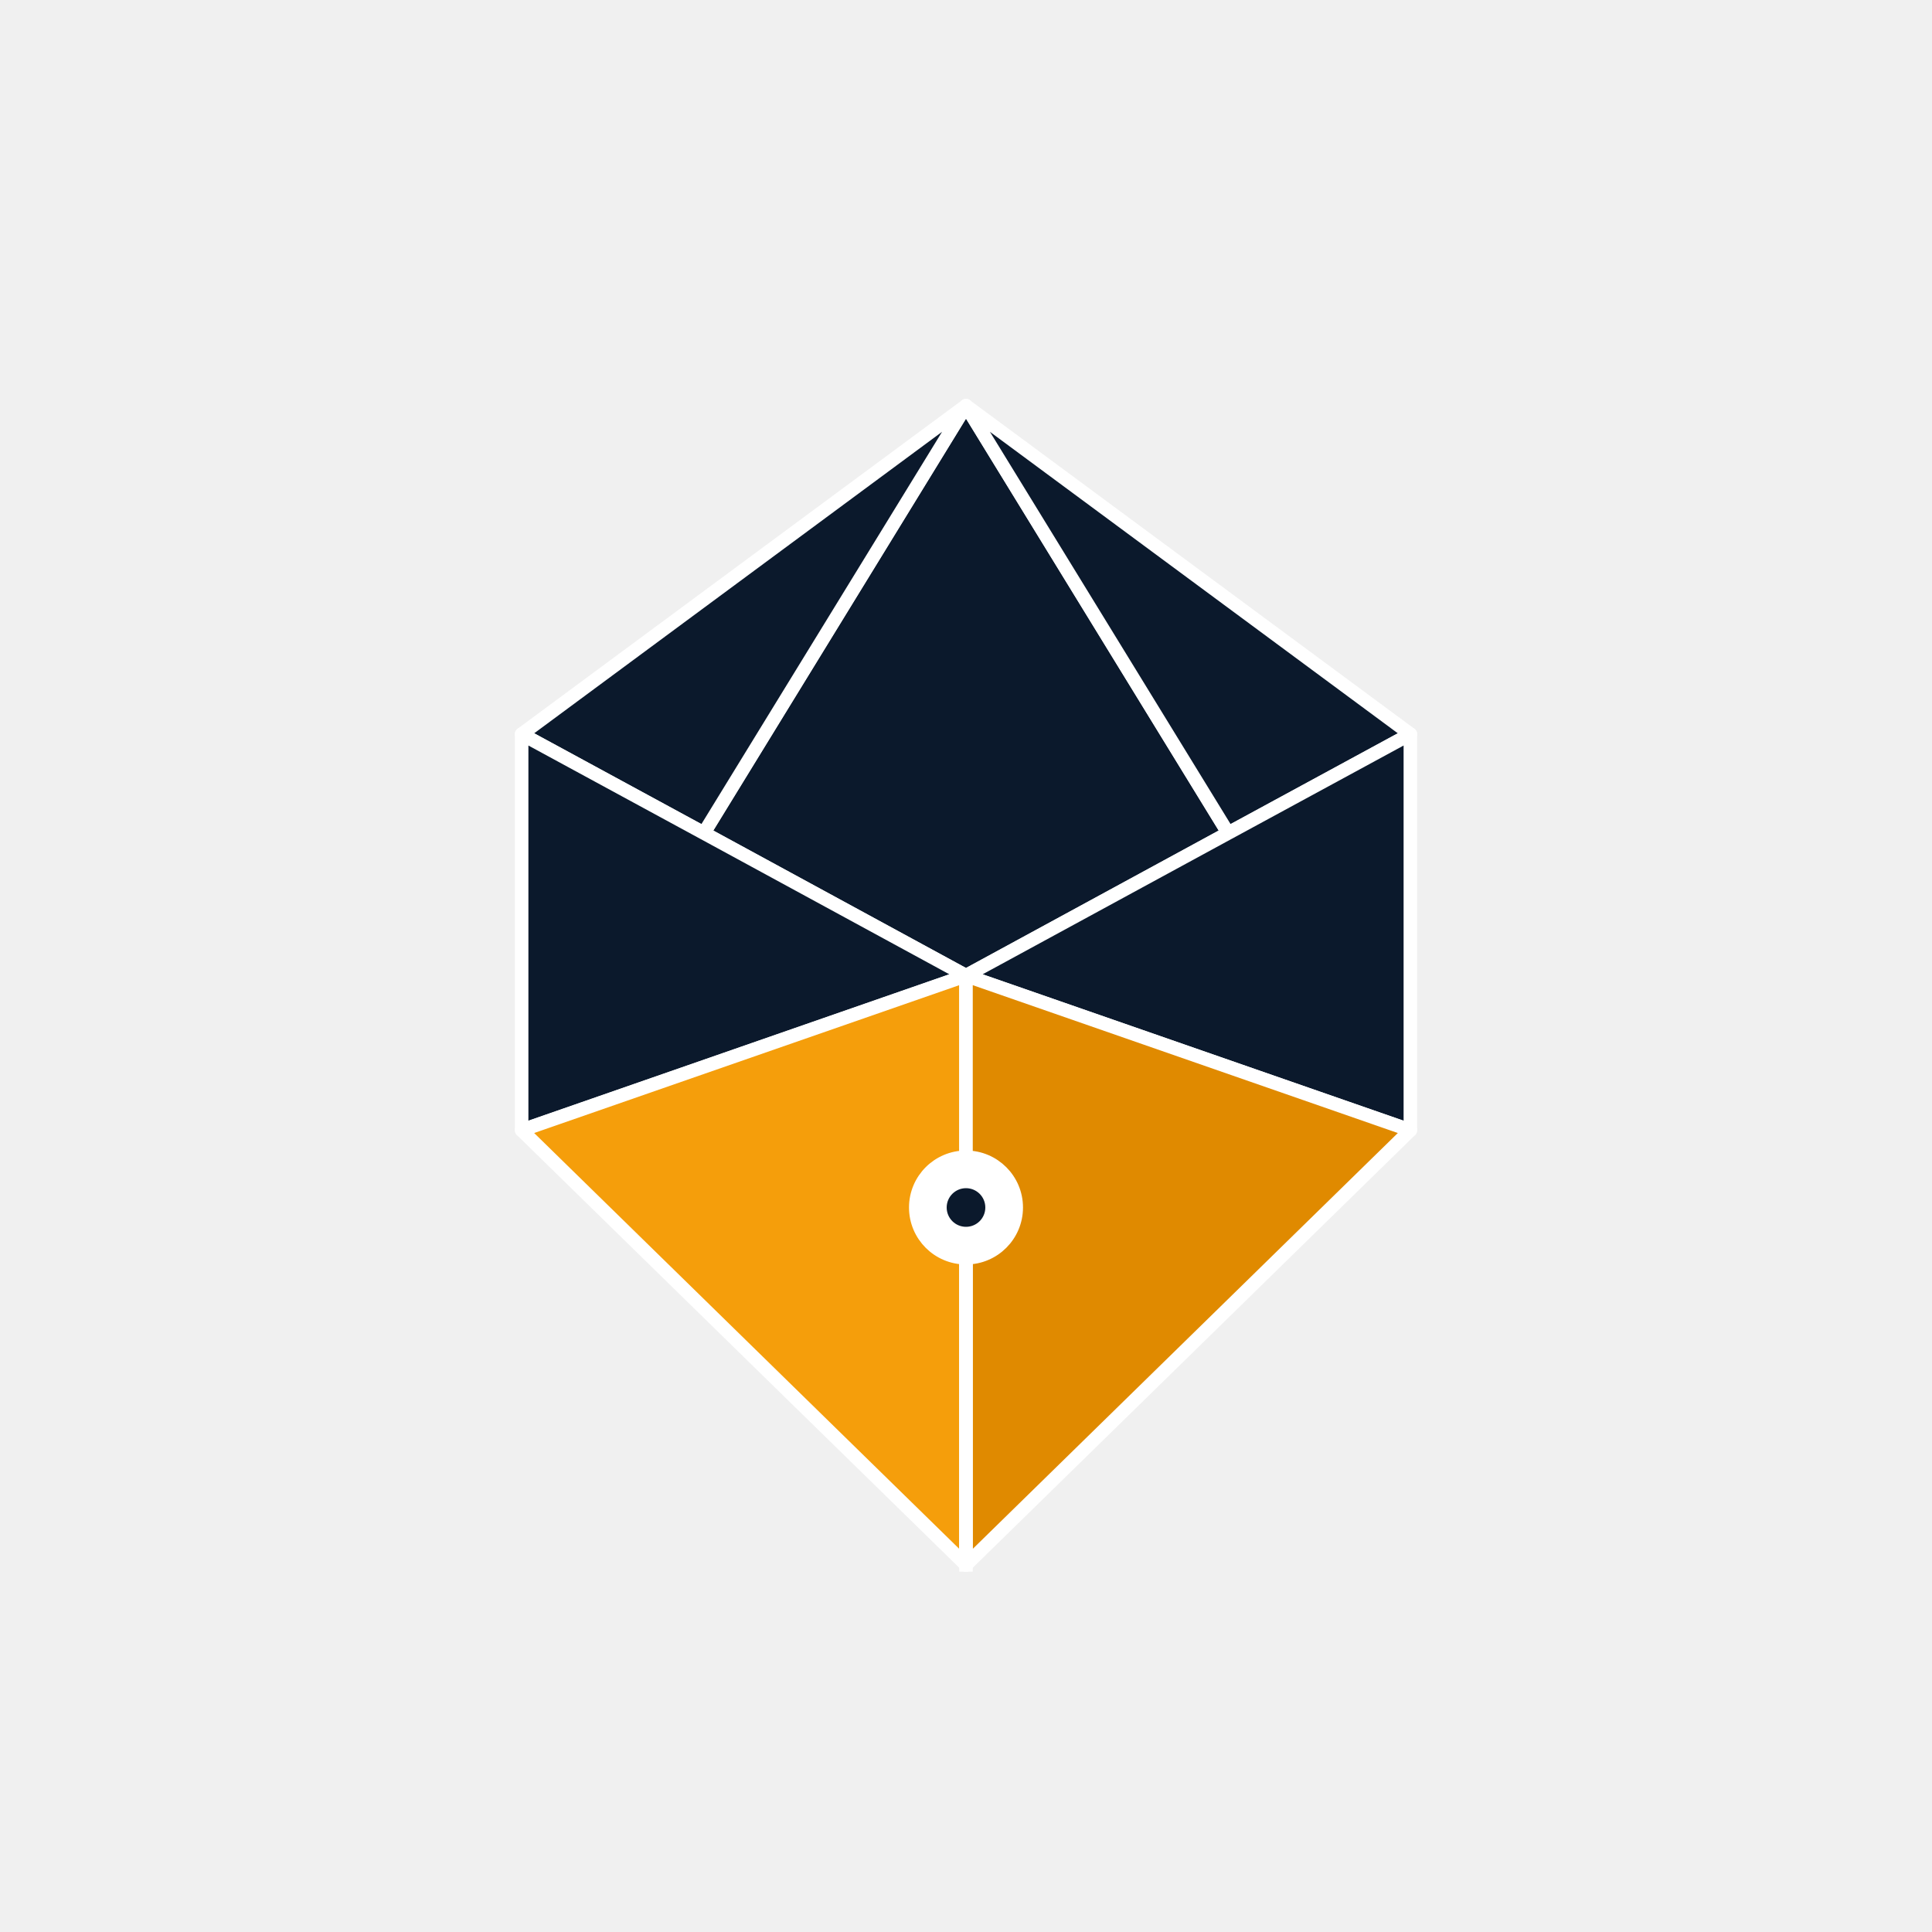
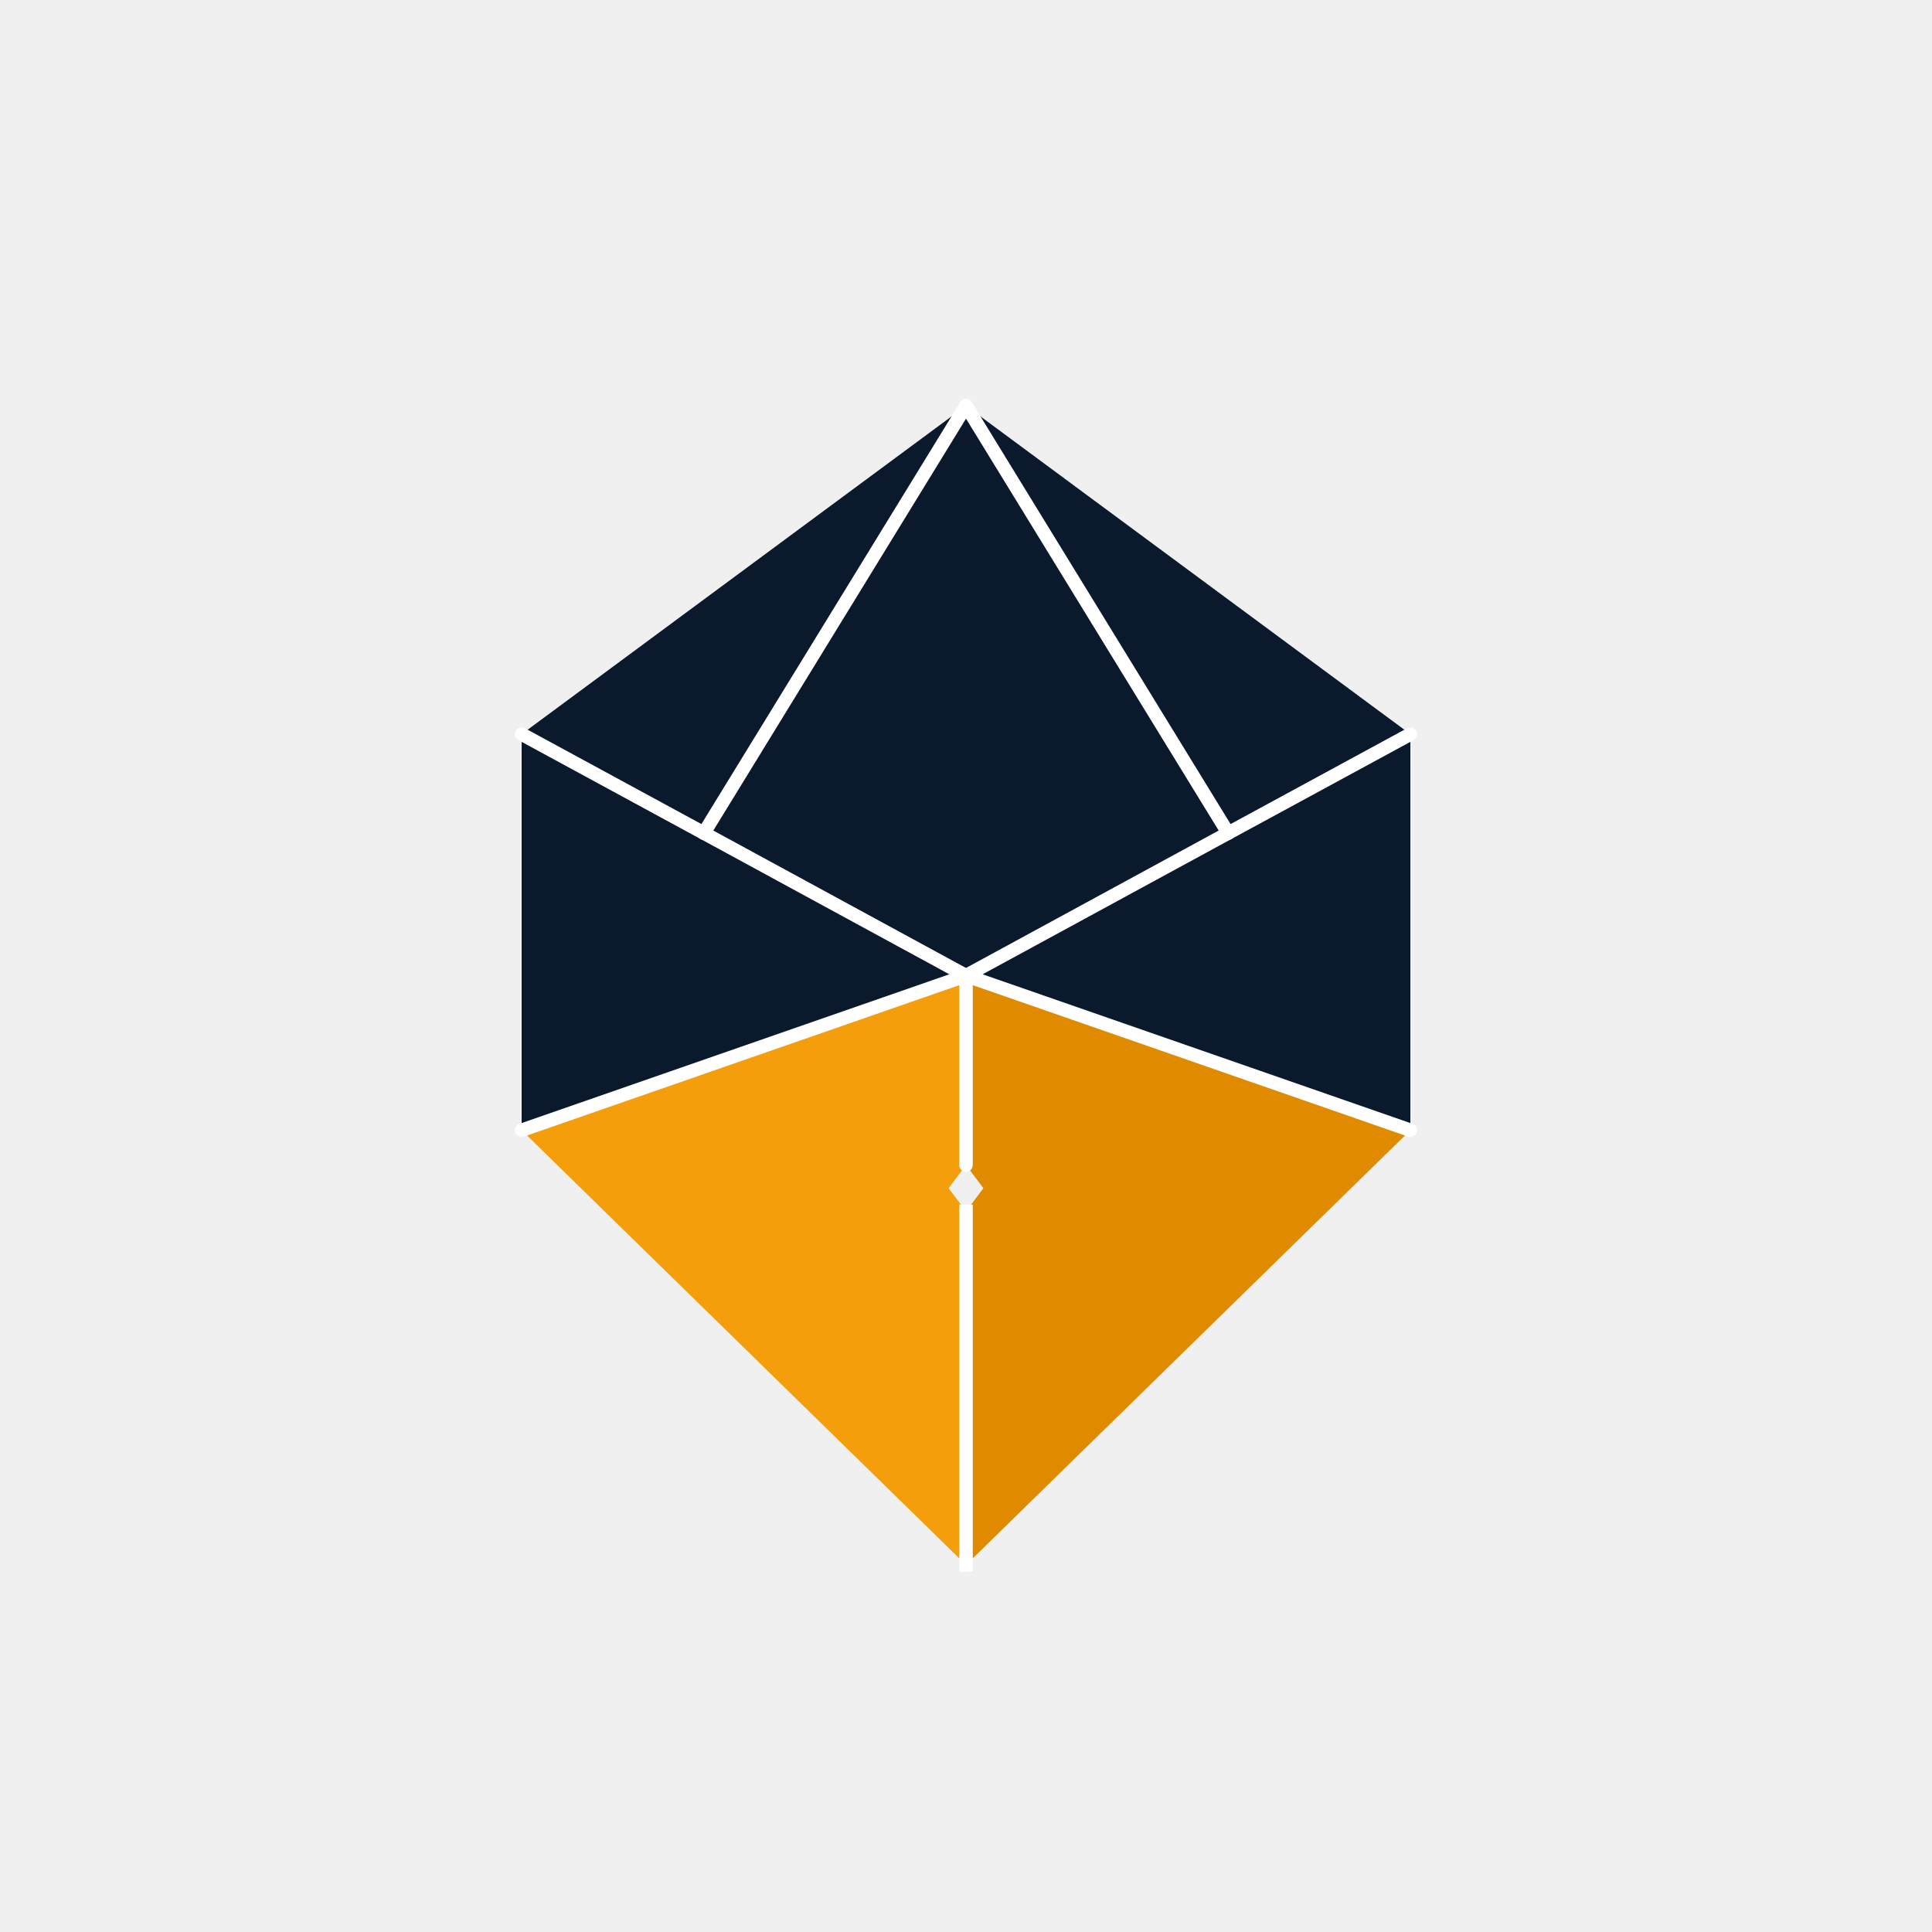
<svg xmlns="http://www.w3.org/2000/svg" viewBox="0 0 1000 1000" width="1000" height="1000">
-   <g id="sample_2_executive_broad">
-     <polygon points="500,210 364.3,431.2 500,505 635.7,431.2" fill="#0B192C" stroke="#FFFFFF" stroke-width="7" stroke-linejoin="round" />
-     <polygon points="500,210 270,380 364.3,431.2" fill="#0B192C" stroke="#FFFFFF" stroke-width="7" stroke-linejoin="round" />
-     <polygon points="500,210 635.7,431.2 730,380" fill="#0B192C" stroke="#FFFFFF" stroke-width="7" stroke-linejoin="round" />
-     <polygon points="270,380 270,585 500,505 364.3,431.2" fill="#0B192C" stroke="#FFFFFF" stroke-width="7" stroke-linejoin="round" />
-     <polygon points="730,380 635.7,431.2 500,505 730,585" fill="#0B192C" stroke="#FFFFFF" stroke-width="7" stroke-linejoin="round" />
-     <path d="M 500,505               L 270,585               L 500,810               L 500,651               A 26 26 0 0 1 500,599               L 500,505 Z" fill="#F59E0B" stroke="#FFFFFF" stroke-width="7" stroke-linejoin="round" />
-     <path d="M 500,505               L 500,599               A 26 26 0 0 1 500,651               L 500,810               L 730,585               L 500,505 Z" fill="#E08A00" stroke="#FFFFFF" stroke-width="7" stroke-linejoin="round" />
-     <circle cx="500" cy="625" r="26" fill="#FFFFFF" />
-     <circle cx="500" cy="625" r="10" fill="#0B192C" />
-     <line x1="500" y1="651" x2="500" y2="810" stroke="#FFFFFF" stroke-width="7" stroke-linecap="square" />
+   <g id="executive_broad_perfect">
+     <g id="facet_fills">
+       <polygon points="500,210 364.3,431.2 500,505 635.7,431.2" fill="#0B192C" />
+       <polygon points="500,210 270,380 364.3,431.2" fill="#0B192C" />
+       <polygon points="500,210 730,380 635.7,431.2" fill="#0B192C" />
+       <polygon points="270,380 270,585 500,505 364.3,431.2" fill="#0B192C" />
+       <polygon points="730,380 730,585 500,505 635.7,431.2" fill="#0B192C" />
+       <path d="M 500,505 L 270,585 L 500,810 L 500,627 L 491,615 L 500,603 L 500,505 Z" fill="#F59E0B" />
+       <path d="M 500,505 L 730,585 L 500,810 L 500,627 L 509,615 L 500,603 L 500,505 Z" fill="#E08A00" />
+     </g>
+     <g id="facet_lines" stroke="#FFFFFF" stroke-width="7" stroke-linecap="round" stroke-linejoin="round">
+       <polygon points="500,603 509,615 500,627 491,615" fill="transparent" stroke="none" />
+       <line x1="500" y1="210" x2="364.3" y2="431.2" />
+       <line x1="500" y1="210" x2="635.7" y2="431.2" />
+       <line x1="270" y1="380" x2="364.3" y2="431.2" />
+       <line x1="730" y1="380" x2="635.7" y2="431.2" />
+       <line x1="364.3" y1="431.2" x2="500" y2="505" />
+       <line x1="635.7" y1="431.2" x2="500" y2="505" />
+       <line x1="270" y1="585" x2="500" y2="505" />
+       <line x1="730" y1="585" x2="500" y2="505" />
+       <line x1="500" y1="505" x2="500" y2="603" />
+       <line x1="500" y1="627" x2="500" y2="810" stroke-linecap="square" />
+     </g>
  </g>
</svg>
